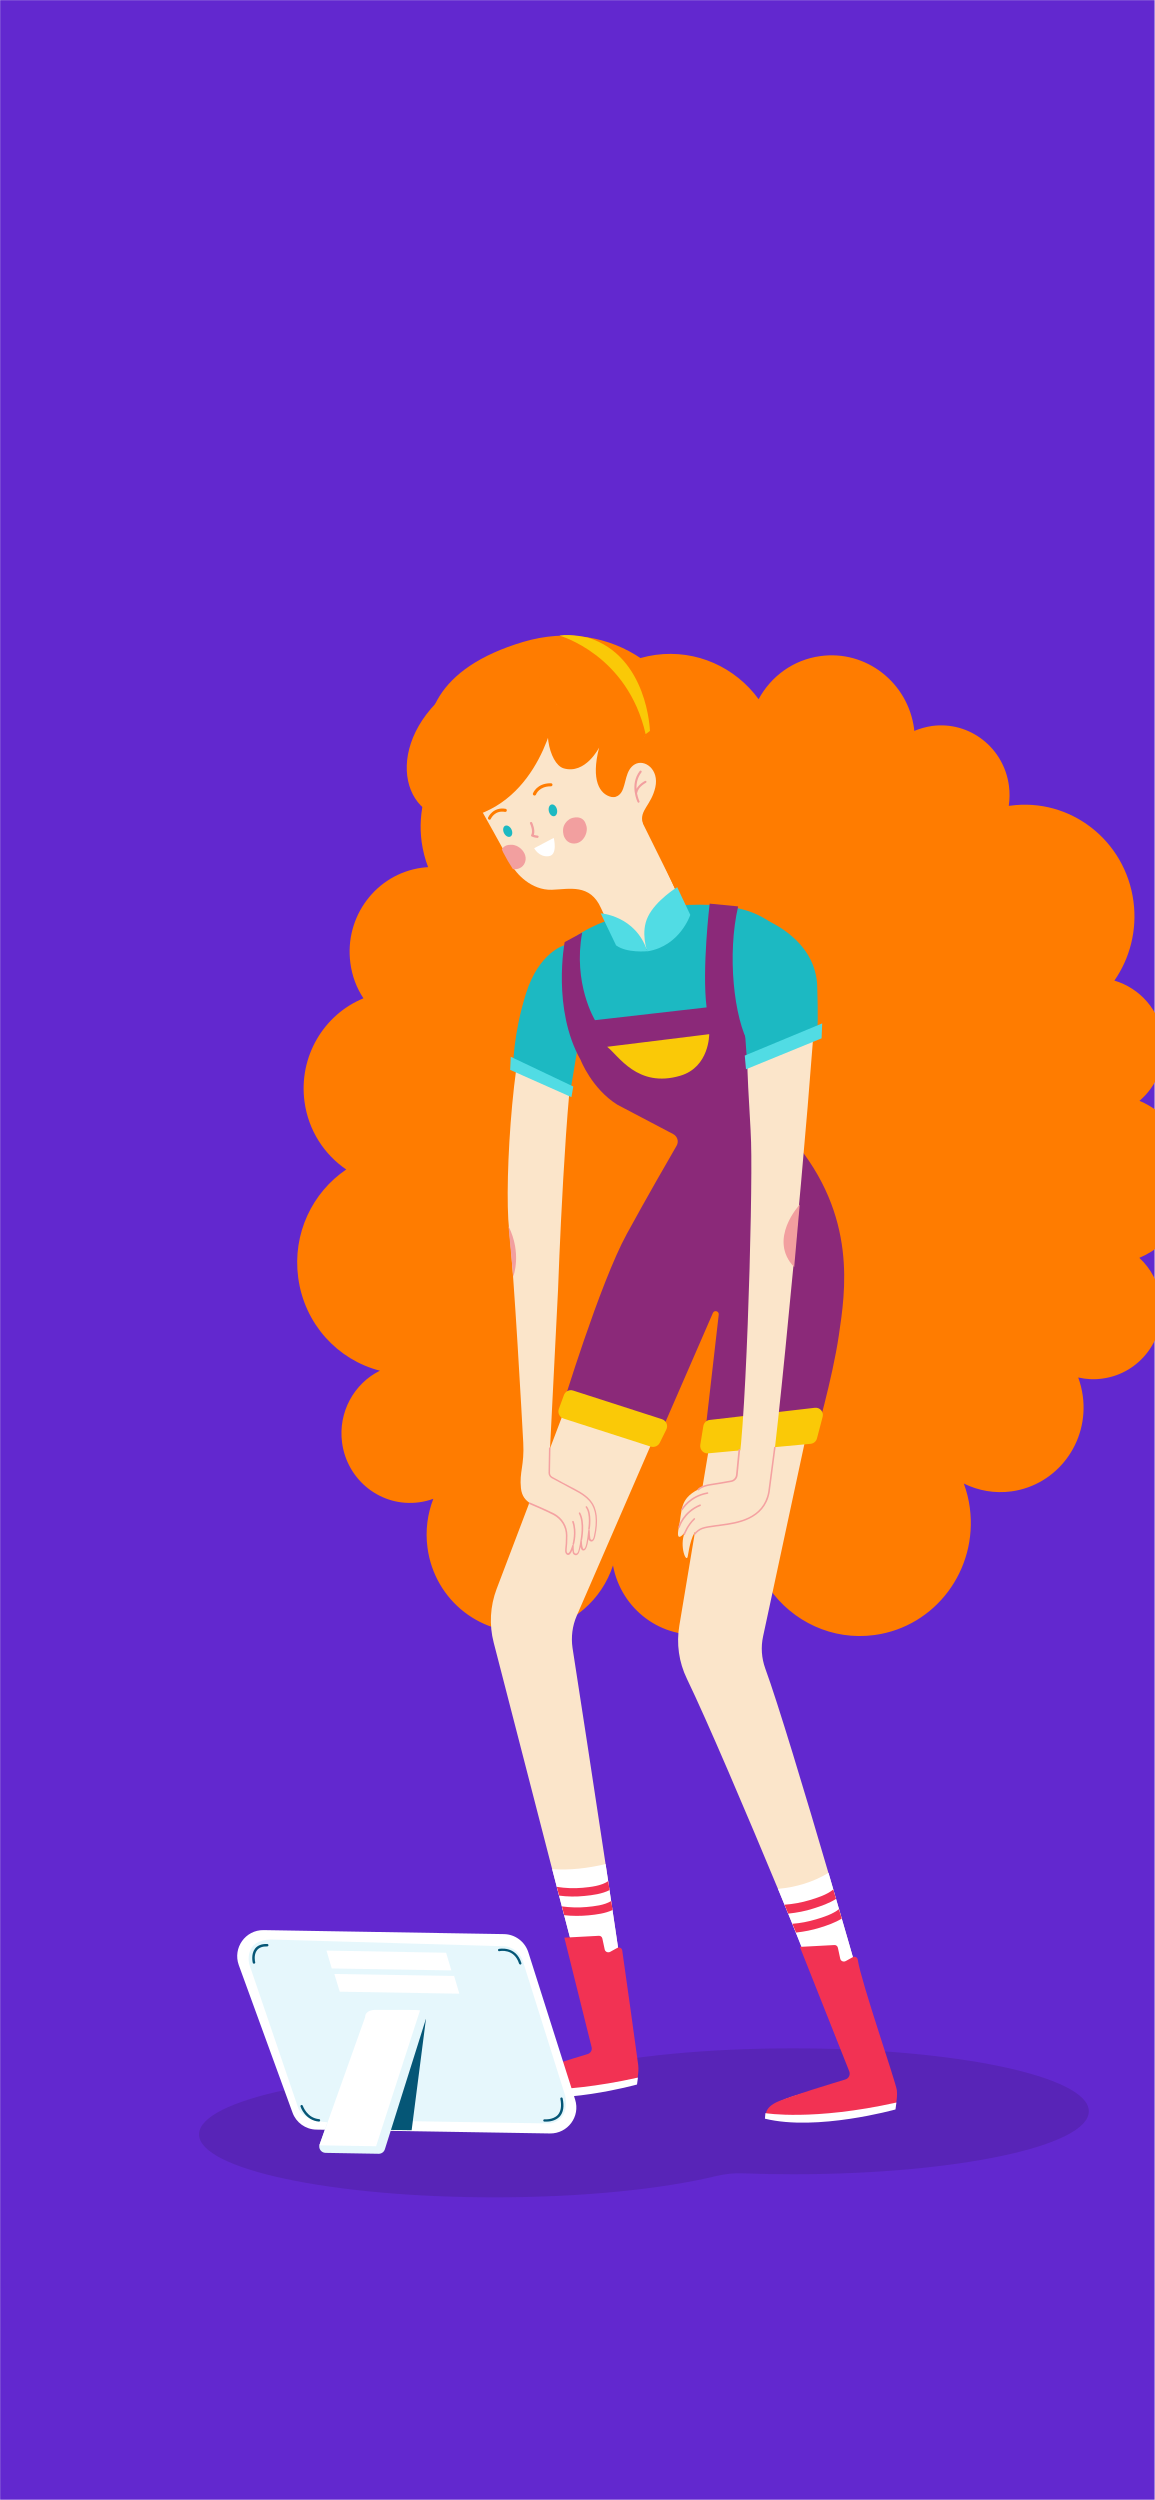
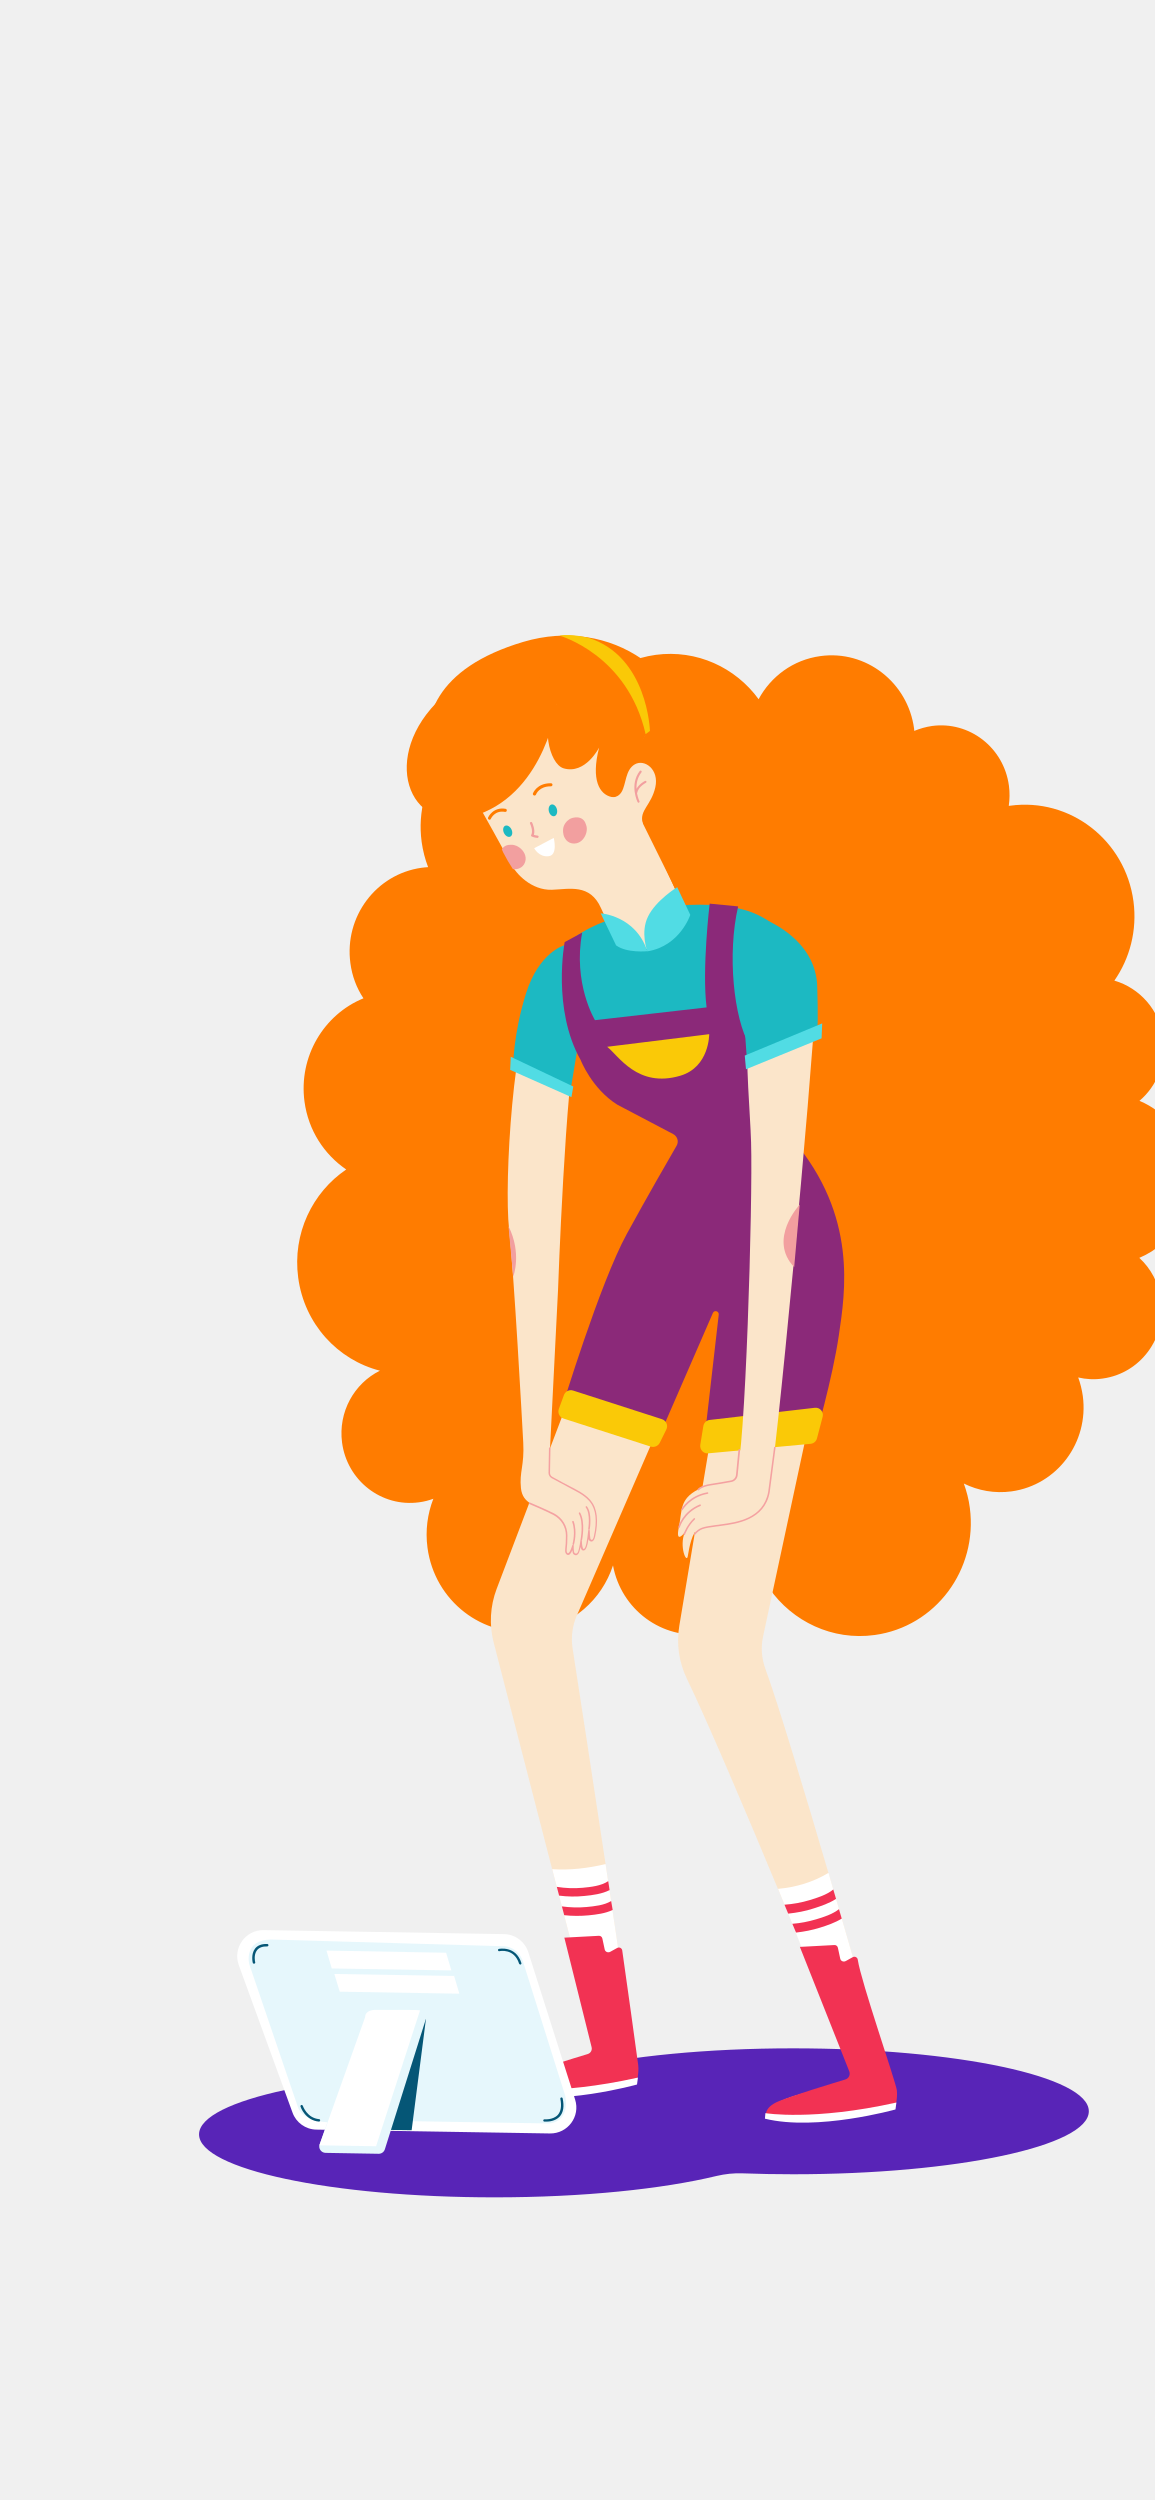
<svg xmlns="http://www.w3.org/2000/svg" version="1.1" id="Capa_1" x="0px" y="0px" viewBox="0 0 750 1624" style="enable-background:new 0 0 750 1624;" xml:space="preserve">
  <style type="text/css">
- 	.st0{fill:#6228cf;}
+ 	.st0{fill:#6228cf00;}
	.st1{fill:#FF7C00;}
	.st2{fill:#FBE5CA;}
	.st3{fill:#FFFFFF;}
	.st4{fill:#1CB9C2;}
	.st5{fill:#5824B7;}
	.st6{fill:#F29F9F;}
	.st7{fill:#FAC907;}
	.st8{fill:#8B2979;}
	.st9{fill:#F23253;}
	.st10{fill:#E6F7FC;}
	.st11{fill:#055676;}
	.st12{fill:#F4A1A1;}
	.st13{fill:#51DCE4;}
</style>
  <rect x="0.1" y="0.1" class="st0" width="749.9" height="1623.7" />
  <g style="transform: translateY(-120px)translateX(70px)">
    <g>
      <g>
        <g>
          <path class="st1" d="M703.2,878.6c-2.7-20.1-15.8-36.3-33-43.5c11.3-9.6,17.6-24.8,15.5-40.7c-2.4-18.3-15.4-32.6-31.8-37.4     c10-14.4,14.9-32.6,12.4-51.5c-5.3-39.7-41.2-67.5-80.2-62.1c-0.3,0-0.5,0.1-0.8,0.1c0.6-4.2,0.7-8.6,0.1-13.1     c-3.3-24.8-25.7-42.1-50-38.8c-4,0.6-7.9,1.7-11.5,3.2c0-0.5-0.1-0.9-0.1-1.4c-4-30.1-31.3-51.3-60.9-47.2     c-17.7,2.4-32.2,13.3-40.1,28c-15-20.6-40.2-32.4-66.9-28.8c-26,3.6-46.8,21-56.2,44c-10.7-4.2-22.6-5.7-34.8-4     c-39,5.4-66.3,41.9-61,81.5c0.8,5.7,2.2,11.2,4.2,16.4c-1.4,0.1-2.8,0.2-4.2,0.4c-29.6,4.1-50.3,31.8-46.3,61.9     c1.1,8.5,4.1,16.3,8.5,22.9c-25.7,10.5-42.2,37.8-38.3,67.1c2.5,18.7,12.8,34.3,27.1,44.1c-22,14.9-35,41.7-31.2,70.2     c4,30.2,25.7,53.5,53.1,60.5c-16.8,8.3-27.2,26.9-24.6,46.7c3.3,24.8,25.7,42.1,50,38.8c3.2-0.4,6.3-1.2,9.3-2.3     c-3.8,9.8-5.3,20.6-3.8,31.8c4.6,34.6,35.9,58.8,69.9,54.2c24.3-3.3,43.4-20.6,50.6-42.7c5.3,28.7,31.8,48.4,60.5,44.5     c18.3-2.5,33.2-14.1,41-29.6c15,21.5,41,34.1,68.5,30.3c39.5-5.4,67.1-42.4,61.8-82.6c-0.7-5.5-2.1-10.8-3.9-15.8     c9.3,4.6,20,6.6,31,5.1c29.6-4.1,50.3-31.8,46.3-61.9c-0.6-4.2-1.6-8.3-3-12.1c5.1,1.2,10.5,1.5,15.9,0.7     c24.3-3.3,41.4-26.1,38-50.9c-1.5-11-6.7-20.6-14.2-27.5C692.2,927.9,706.6,904.1,703.2,878.6z" />
        </g>
      </g>
    </g>
    <g>
      <g>
        <g>
          <path class="st2" d="M369.3,1020.7l-64.7,149c-2.8,6.5-3.7,13.7-2.7,20.7c7.8,50.3,40.3,261,40.3,274.1c0,0-1.7,5.2-9.6,7.9     s-59.4,7.9-66.4,6.1c-7-1.7,4.4-7.9,26.2-15.7s28.8-8.7,24.5-21.8c-3.7-11-51.1-195.4-66.2-254c-3-11.5-2.3-23.7,1.9-34.8     l62.5-164.6L369.3,1020.7z" />
        </g>
      </g>
    </g>
    <g>
      <g>
        <g>
          <path class="st3" d="M288.7,1334.2c13.9,53.8,26.4,101.2,28.2,106.6c4.4,13.1-2.6,14-24.5,21.8c-21.8,7.9-33.2,14-26.2,15.7     c7,1.7,58.5-3.5,66.4-6.1c7.9-2.6,9.6-7.9,9.6-7.9c0-6.9-9.1-69-18.8-133.4C311.9,1333.6,300.4,1335,288.7,1334.2z" />
        </g>
      </g>
    </g>
    <g>
      <g>
        <g>
          <path class="st2" d="M459.8,1024.2L425.7,1183c-1.5,6.9-1,14.1,1.4,20.8c16,43.6,69.9,231.3,80.7,272.1c1.7,6.4-1.9,13.1-8.3,15     c-0.1,0-0.2,0-0.2,0.1c-8,2.2-59.7,4.6-66.6,2.5c-6.9-2.1-0.2-7.6,22-14.3c22.2-6.7,29.3-7.2,25.6-20.5     c-3.1-11.2-77.8-193.7-104.1-248.2c-5.2-10.7-6.9-22.8-4.9-34.5l29-173.7L459.8,1024.2z" />
        </g>
      </g>
    </g>
    <g>
      <g>
        <g>
          <path class="st4" d="M441.8,814.6c0,0,9.4-36.9,10.3-54.3c0.9-17.5-12.2-43.7-42.4-50.2c-30.1-6.6-77.6,0.9-101.5,15.5     c-23.9,14.6-33.5,42.6-3.8,74c29.7,31.4,81.2,51.5,81.2,51.5L441.8,814.6z" />
        </g>
      </g>
    </g>
    <g>
      <g>
        <g>
          <path class="st5" d="M445.2,1450.6c-56.1,0-106.5,5.1-141.7,13.3c-7.1,1.7-14.4,2.4-21.6,2.2c-9.9-0.3-20.1-0.5-30.5-0.5     c-106.1,0-192.1,18.3-192.1,40.9c0,22.6,86,40.9,192.1,40.9c57.4,0,108.9-5.4,144.1-13.9c5.5-1.3,11.1-1.9,16.7-1.7     c10.7,0.4,21.7,0.6,33,0.6c106.1,0,192.1-18.3,192.1-40.9C637.4,1468.9,551.3,1450.6,445.2,1450.6z" />
        </g>
      </g>
    </g>
    <g>
      <g>
        <g>
          <path class="st2" d="M350.4,654.5c-0.3-0.4-0.5-0.9-0.8-1.3c-2.1-3.1-4-6.3-5.7-9.6c-3.5-5.9-6.8-11.9-9.2-18.5     c-2.3-6.3,1.8-12.3,7.3-14.9c4.8-7.6,6.6-15.8,15.8-20.9c3.4-1.9,7.1-2.1,10.5-0.9c1.8-0.5,3.7-0.8,5.6-0.7     c-6.9-12.2-19.4-23.8-37.3-28.5c-29.8-7.9-93.8,10.5-103.4,44.7c-9.6,34.2,8.3,40.2,8.3,40.2s16.7,29.7,20.2,36.7     c3.5,7,13.6,17.6,26.8,17.2c11.4-0.4,24.8-4.1,31.9,11.9c5.2,11.8,11.9,24.6,11.9,24.6s27.4,12.8,43.2-21.4c0,0-21.3-47-23.9-54     C351,657.7,350.6,656.1,350.4,654.5z" />
        </g>
      </g>
    </g>
    <g>
      <g>
        <g>
          <path class="st1" d="M241.8,645.4c0,0-26.8,0-32.9-29.2s3.7-62.1,60.9-79.2c57.3-17.1,111,21.1,111,75.9c0,0-2.5-22.3-19.6-21.1     c-17.1,1.2-15.8,18.3-17.1,34.1c-1.2,15.8-35.9,22.4-24.9-20.3c0,0-8.9,17.7-23.1,13.5c-9.6-2.9-15.3-29.8-4.4-42     C291.8,577.2,221.5,591.4,241.8,645.4z" />
        </g>
      </g>
    </g>
    <g>
      <g>
        <g>
          <g>
            <path class="st6" d="M256.9,673.8c-0.1-0.2-0.2-0.5-0.3-0.7c-0.2-0.4-0.4-0.9-0.6-1.3c0.9-1.7,2.6-3,5.4-3c0.2,0,0.4,0,0.6,0      c0.7-0.1,1.4,0,2.1,0.2c3.2,0.8,6.2,3.5,7.1,6.8c0.9,3.2-0.5,6.7-3.5,8.1c-0.6,0.3-1.2,0.5-1.8,0.6c-0.2,0.1-0.5,0.1-0.7,0.1      c0,0-0.8,0.1-2,0C260.9,681.1,258.8,677.5,256.9,673.8z" />
          </g>
        </g>
      </g>
    </g>
    <g>
      <g>
        <g>
          <g>
            <path class="st6" d="M310.6,655.5c0.1,0.2,0.1,0.4,0.2,0.6c0.2,0.6,0.4,1.3,0.4,2.1c0.1,3.3-1.7,7-4.5,8.7      c-2.8,1.7-6.6,1.4-8.8-1.1c-0.4-0.5-0.8-1-1.1-1.6c-0.1-0.2-0.2-0.4-0.3-0.6c0,0-1-2.1-0.7-5.1c0.3-2.9,2.3-5.2,4.2-6.4      C301.9,650.9,308.7,649.2,310.6,655.5z" />
          </g>
        </g>
      </g>
    </g>
    <g>
      <g>
        <g>
          <g>
            <g>
              <path class="st6" d="M279.3,664.3c-0.1,0-0.2,0.1-0.3,0c-1.6-0.1-3.5-0.8-3.6-0.9c-0.2-0.1-0.4-0.3-0.4-0.5       c-0.1-0.2-0.1-0.4,0.1-0.6c1.2-2.1-0.1-5.9-0.8-7.3c-0.2-0.4,0-0.8,0.4-1c0.4-0.2,0.8,0,1,0.4c0.1,0.2,2.2,4.7,1.1,7.9       c0.6,0.2,1.6,0.5,2.4,0.5c0.4,0,0.7,0.4,0.7,0.8C279.8,663.9,279.6,664.2,279.3,664.3z" />
            </g>
          </g>
        </g>
      </g>
    </g>
    <g>
      <g>
        <g>
          <g>
            <path class="st3" d="M289.7,664.3L277,671c0,0,3,5.9,9.3,5.2C292.6,675.6,289.7,664.3,289.7,664.3z" />
          </g>
        </g>
      </g>
    </g>
    <g>
      <g>
        <g>
          <path class="st1" d="M248,652.5c-0.1,0-0.3,0-0.4-0.1c-0.5-0.2-0.8-0.8-0.5-1.4c0-0.1,3.2-7,11.3-5.6c0.6,0.1,0.9,0.6,0.8,1.2     c-0.1,0.6-0.6,0.9-1.2,0.8c-6.6-1.2-9.1,4.4-9.1,4.4C248.8,652.2,248.4,652.5,248,652.5z" />
        </g>
      </g>
    </g>
    <g>
      <g>
        <g>
          <path class="st1" d="M277.2,636.8c-0.1,0-0.2,0-0.4-0.1c-0.5-0.2-0.8-0.8-0.6-1.3c0.1-0.3,2.6-6.6,11.4-6.6c0.1,0,0.2,0,0.3,0     c0.6,0,1,0.5,1,1c0,0.6-0.6,1-1,1c-0.1,0-0.1,0-0.2,0c-7.4,0-9.4,5-9.5,5.3C278,636.6,277.6,636.8,277.2,636.8z" />
        </g>
      </g>
    </g>
    <g>
      <g>
        <g>
          <path class="st7" d="M352.2,594.8c0,0-1.4-48.4-40-60.5c0,0-11.1-2.8-18.8-1.4c0,0,44.2,12.2,56,64L352.2,594.8z" />
        </g>
      </g>
    </g>
    <g>
      <g>
        <g>
          <path class="st2" d="M286.7,1072.7c-0.2,3.5,1.8,6.9,5,8.4c5.5,2.7,13.9,7.1,19.1,11c8.2,6.2,7.3,19.1,5.6,25.8     c-1.7,6.7-4.1-2.8-3.8-7.1c0,0,0.3,12.4-1.8,16c-2.1,3.6-3.3-6.4-3.3-6.4s0.1,7.4-3.2,9.7c-3.3,2.2-2-6.9-2-6.9s-1.8,8.5-3.6,7.2     c-1.8-1.4-0.7-7.5-0.8-14.3s-4.8-10.9-12-14.5s-16.4-4.3-17.5-14.9c-1.1-10.6,2.3-14.7,1.5-29.6s-5.9-108-9.2-138.6     c-3.4-30.5,2.9-134.6,17.7-152.1c14.9-17.5,34.3-4.3,26.6,25.4s-12.5,166.1-12.5,166.1L286.7,1072.7z" />
        </g>
      </g>
    </g>
    <g>
      <g>
        <g>
          <path class="st4" d="M296.4,734.1c0,0-16.3,4.5-24.7,31.2s-8.4,48-8.4,48l37.1,16.3l4.5-27.2L296.4,734.1z" />
        </g>
      </g>
    </g>
    <g>
      <g>
        <g>
          <path class="st8" d="M386.9,1061l72.5-6.2c0,0,11.4-39.3,15.5-67.3c4.1-28,12.4-77.6-30-127.3l-1.8-2.6c-4.8-6.9-6.6-15.5-5-23.7     l3.7-19.2c0,0-14.5,2.1-24.8-15.5c-10.4-17.6-14.7-59.4-7.5-90.4l-18.5-1.8c0,0-5.1,42.6-2,67.4l-72.5,8.3     c0,0-14.5-23.8-8.3-56.9l-11.4,6.2c0,0-8.3,43.5,10.4,76.6c0,0,7.2,18.6,23.8,29l36.3,19.1c2.8,1.5,3.8,4.9,2.2,7.6     c-5.7,9.8-19,32.9-32.3,57.2c-17.6,32.1-42.4,113.9-42.4,113.9l62.1,20.7l36.2-83.2c0.9-2.1,4-1.2,3.8,1L386.9,1061z" />
        </g>
      </g>
    </g>
    <g>
      <g>
        <g>
          <path class="st7" d="M390,1064.1l66.6-6.2c2-0.2,3.6-1.6,4.1-3.5l3.7-14.1c0.8-3.2-1.8-6.2-5.1-5.8l-68.3,7.9     c-2.1,0.2-3.7,1.8-4.1,3.9l-2,12.3C384.5,1061.7,387,1064.4,390,1064.1z" />
        </g>
      </g>
    </g>
    <g>
      <g>
        <g>
          <path class="st7" d="M352.7,1059.7l-56.6-18.2c-2.6-0.8-4-3.7-3.1-6.2l3.3-9c0.9-2.5,3.5-3.8,6-3l57.7,18.6     c2.8,0.9,4.2,4.1,2.8,6.8l-4.3,8.7C357.4,1059.4,354.9,1060.4,352.7,1059.7z" />
        </g>
      </g>
    </g>
    <g>
      <g>
        <g>
          <path class="st7" d="M324.4,800l66.3-8.2c0,0,0.2,21.4-18.8,27C344.1,827,331.8,805.7,324.4,800z" />
        </g>
      </g>
    </g>
    <g>
      <g>
        <g>
          <path class="st2" d="M440.8,731.5c-35.4,5.4-24,92.5-22.9,130.5c1.2,38-3.8,205.7-9.7,216.3c-3,5.4-8.7,6.2-13.9,6.5     c-1.5-0.1-3-0.1-4.6,0.3c-2.8,0.3-5.1,0.8-6.3,2.5c-12,6.3-10.2,13.4-12.4,24.4c-2.5,11.8,3.8,3.5,3.8,3.5     c-3.7,9.1,1.2,20.6,2,15.3c0.9-5.3,2.6-15.8,7.4-18.3c0.1-0.1,0.3-0.2,0.5-0.2l13.7-1.7c20.5-4.6,26-5.7,30.6-19.1     c4.6-13.4,28.8-276.3,30.5-318.2C461.2,731.3,440.8,731.5,440.8,731.5z" />
        </g>
      </g>
    </g>
    <g>
      <g>
        <g>
          <path class="st4" d="M424.9,716.5c0,0,36,12.5,36,45.7c0,0,0.7,19.4,0,27.7l-45.7,18.7l-2.1-29.8     C413.1,778.8,404.1,724.8,424.9,716.5z" />
        </g>
      </g>
    </g>
    <g>
      <g>
        <g>
          <path class="st9" d="M325.1,1342c-4.6,3.1-11.3,3.8-16.6,4.3c-5.6,0.5-11.2,0.3-16.8-0.6c0.5,1.9,1,3.8,1.5,5.7     c5.5,0.7,11.1,0.8,16.6,0.2c5.2-0.5,11.3-1.3,16.2-3.8C325.7,1345.9,325.4,1344,325.1,1342z" />
        </g>
      </g>
    </g>
    <g>
      <g>
        <g>
          <path class="st3" d="M507.8,1475.9c-5.5-20.9-22.4-80.4-39.6-139.3c-9.9,6-21.2,9.4-32.8,10.4c23,55.3,41.1,107.1,44.9,111.7     c10.9,13,4,13.4-25.6,20.5c-22.6,5.4-28.9,12.2-22,14.3c6.9,2.1,58.6-0.3,66.6-2.5c0.1,0,0.2,0,0.2-0.1     C505.8,1489,509.4,1482.3,507.8,1475.9z" />
        </g>
      </g>
    </g>
    <g>
      <g>
        <g>
          <path class="st9" d="M456,1354.3c-5.3,1.6-10.8,2.6-16.4,3c0.8,1.9,1.6,3.9,2.4,5.8c5.6-0.6,11.2-1.6,16.6-3.4     c4.7-1.5,10.1-3.3,14.5-6.2c-0.6-2-1.2-4.1-1.8-6.1C467.1,1350.9,460.9,1352.8,456,1354.3z" />
        </g>
      </g>
    </g>
    <g>
      <g>
        <g>
          <path class="st9" d="M460.1,1366.8c-5,1.5-10.2,2.5-15.4,2.9c0.8,1.9,1.6,3.8,2.4,5.7c5.3-0.6,10.5-1.6,15.6-3.2     c4.5-1.4,9.8-3.2,14.1-5.9c-0.6-2-1.2-4-1.8-6.1C470.8,1363.5,464.9,1365.4,460.1,1366.8z" />
        </g>
      </g>
    </g>
    <g>
      <g>
        <g>
          <path class="st9" d="M296.6,1378.7l22.4-1.2c1.1-0.1,2.1,0.7,2.3,1.8l1.5,7c0.3,1.6,2.1,2.4,3.6,1.6l4.5-2.5     c1.4-0.8,3.1,0.1,3.3,1.6c2,14,9.8,69.6,10.4,74.6c0.6,5.7-1.3,12.1-1.3,12.1s-48.5,11.5-83.6,5.7c0,0-2.6-6.4,8.3-10.8     c8.8-3.6,34.5-11.5,43.8-14.3c1.9-0.6,3-2.5,2.5-4.5L296.6,1378.7z" />
        </g>
      </g>
    </g>
    <g>
      <g>
        <g>
          <path class="st3" d="M259.3,1476.5c0,0,30.9,5.2,85.1-6.9l-0.6,4.5c0,0-51,14.3-84.8,6L259.3,1476.5z" />
        </g>
      </g>
    </g>
    <g>
      <g>
        <g>
          <path class="st9" d="M449.6,1384.7l22.4-1.2c1.1-0.1,2.1,0.7,2.3,1.8l1.5,7c0.3,1.6,2.1,2.4,3.6,1.6l4.5-2.5     c1.4-0.8,3.1,0.1,3.3,1.6c2,14,24.9,79.9,25.4,84.9c0.6,5.7-1.3,12.1-1.3,12.1s-48.5,11.5-83.6,5.7c0,0-2.6-6.4,8.3-10.8     c8.6-3.6,33.4-11.1,43.2-14.1c2.2-0.7,3.3-3,2.5-5.2L449.6,1384.7z" />
        </g>
      </g>
    </g>
    <g>
      <g>
        <g>
          <path class="st3" d="M427.2,1492.7c0,0,30.9,5.2,85.1-6.9l-0.6,4.5c0,0-51,14.3-84.8,6L427.2,1492.7z" />
        </g>
      </g>
    </g>
    <g>
      <g>
        <g>
          <path class="st9" d="M327,1354.9c-4.5,2.8-10.9,3.4-16,3.9c-5.4,0.5-10.7,0.3-16-0.4c0.5,1.9,1,3.8,1.5,5.7     c5.3,0.6,10.6,0.6,15.9,0.1c5-0.5,10.8-1.2,15.6-3.5C327.6,1358.7,327.3,1356.8,327,1354.9z" />
        </g>
      </g>
    </g>
    <g>
      <g>
        <g>
          <path class="st6" d="M263.4,949.3c0,0,5.8-15-3.1-32.8L263.4,949.3z" />
        </g>
      </g>
    </g>
    <g>
      <g>
        <g>
          <path class="st6" d="M445.9,943.1l3.6-40.6C449.5,902.5,428.5,925,445.9,943.1z" />
        </g>
      </g>
    </g>
    <g>
      <g>
        <g>
          <g>
            <path class="st3" d="M135.5,1503.4l151.7,2.5c11.6,0.2,19.9-11,16.4-22l-30.4-95.7c-2.2-6.9-8.6-11.7-15.8-11.8l-156.1-2.6      c-11.9-0.2-20.2,11.6-16.2,22.7l34.9,95.8C122.3,1498.8,128.5,1503.3,135.5,1503.4z" />
          </g>
        </g>
      </g>
      <g>
        <g>
          <g>
            <path class="st10" d="M145,1498.7c0,0-18.1,0.3-21.5-10l-31.6-92.8c0,0-4-15.7,14.1-16l151.8,4.4c0,0,9.6,0.2,12.5,11.7      l26.9,85.5c0,0,3.9,16.3-10.5,17.9l-103.1-1.7l18-68.4l-29.7,8.5L145,1498.7z" />
          </g>
        </g>
      </g>
      <g>
        <g>
          <g>
            <polygon class="st11" points="183.5,1503.6 197.4,1503.8 206.7,1431.5 198.5,1434.5     " />
          </g>
        </g>
      </g>
      <g>
        <g>
          <g>
            <path class="st10" d="M202.8,1426.1l-31.3-0.5c-1.8,0-3.3,1.1-3.9,2.7l-30,84.7c-0.9,2.6,1,5.4,3.8,5.5l34.6,0.6      c1.8,0,3.4-1.1,4-2.9l26.7-84.8C207.5,1428.9,205.6,1426.2,202.8,1426.1z" />
          </g>
        </g>
      </g>
      <g>
        <g>
          <g>
            <path class="st3" d="M202.8,1426.1l-28.5,88.1l-36.8-0.6l29.7-83.3c0,0-0.5-4.8,7.3-4.7C182.4,1425.8,203.7,1425.3,202.8,1426.1      z" />
          </g>
        </g>
      </g>
      <g>
        <g>
          <g>
            <path class="st11" d="M137.2,1498.2C137.2,1498.2,137.2,1498.2,137.2,1498.2c-8.9-0.8-11.9-9.4-12-9.8c-0.1-0.4,0.1-0.8,0.5-1      c0.4-0.1,0.8,0.1,1,0.5c0.1,0.3,2.8,8,10.6,8.7c0.4,0,0.7,0.4,0.7,0.8C137.9,1497.9,137.6,1498.2,137.2,1498.2z" />
          </g>
        </g>
      </g>
      <g>
        <g>
          <g>
            <path class="st11" d="M94.9,1395.6c-0.3,0-0.7-0.2-0.7-0.6c-0.1-0.2-1.3-5.6,1.5-9.2c1.6-2.1,4.3-3.1,7.9-3      c0.4,0,0.8,0.4,0.8,0.8c0,0.4-0.4,0.8-0.8,0.8c-3.1-0.1-5.3,0.8-6.6,2.4c-2.4,3-1.3,7.9-1.2,7.9c0.1,0.4-0.2,0.8-0.6,0.9      C95,1395.6,95,1395.6,94.9,1395.6z" />
          </g>
        </g>
      </g>
      <g>
        <g>
          <g>
            <path class="st11" d="M267.9,1396.1c-0.3,0-0.6-0.2-0.7-0.5c-3.2-10.1-12.4-8.2-12.8-8.1c-0.4,0.1-0.8-0.2-0.9-0.6      c-0.1-0.4,0.2-0.8,0.6-0.9c0.1,0,11-2.3,14.6,9.2c0.1,0.4-0.1,0.8-0.5,1C268.1,1396.1,268,1396.1,267.9,1396.1z" />
          </g>
        </g>
      </g>
      <g>
        <g>
          <g>
            <path class="st11" d="M284.4,1498.2c-0.5,0-0.7,0-0.8,0c-0.4,0-0.7-0.4-0.7-0.8c0-0.4,0.4-0.7,0.8-0.7c0.1,0,5.6,0.5,8.7-2.9      c2-2.3,2.5-5.8,1.6-10.4c-0.1-0.4,0.2-0.8,0.6-0.9c0.4-0.1,0.8,0.2,0.9,0.6c1.1,5.2,0.5,9.1-1.9,11.8      C290.7,1498,286.2,1498.3,284.4,1498.2z" />
          </g>
        </g>
      </g>
      <g>
        <g>
          <g>
            <polygon class="st3" points="223.2,1400 145.5,1398.7 142.1,1387.1 219.8,1388.5     " />
          </g>
        </g>
      </g>
      <g>
        <g>
          <g>
            <polygon class="st3" points="228.4,1415.1 150.7,1413.8 147.2,1402.3 225,1403.6     " />
          </g>
        </g>
      </g>
    </g>
    <g>
      <g>
        <g>
          <path class="st1" d="M291.8,577.2c0,0-7.1,56-50.8,71.8s-64.7-33.9-27.8-72.2S301.9,562.5,291.8,577.2z" />
        </g>
      </g>
    </g>
    <g>
      <g>
        <g>
          <path class="st12" d="M381.2,1117.1c-0.1,0-0.2,0-0.3-0.1c-0.2-0.2-0.2-0.5-0.1-0.7c3.4-4.1,5.8-4.5,14.6-5.7l1-0.1     c0.6-0.1,1.3-0.2,2-0.3c10.3-1.4,27.4-3.7,30.6-21l3.8-28.9c0-0.3,0.3-0.5,0.6-0.4c0.3,0,0.5,0.3,0.4,0.6l-3.8,28.9     c-3.3,18.1-21.6,20.5-31.5,21.8c-0.7,0.1-1.4,0.2-2,0.3l-1,0.1c-8.7,1.2-10.8,1.5-14,5.4C381.5,1117,381.3,1117.1,381.2,1117.1z" />
        </g>
      </g>
    </g>
    <g>
      <g>
        <g>
          <path class="st12" d="M374.5,1117.2c-0.1,0-0.1,0-0.2,0c-0.3-0.1-0.4-0.4-0.3-0.7c0.1-0.2,2.2-6,6.7-10.2c0.2-0.2,0.5-0.2,0.7,0     c0.2,0.2,0.2,0.5,0,0.7c-4.3,4-6.4,9.7-6.4,9.8C374.9,1117.1,374.7,1117.2,374.5,1117.2z" />
        </g>
      </g>
    </g>
    <g>
      <g>
        <g>
          <path class="st12" d="M371.1,1112.5c0,0-0.1,0-0.1,0c-0.3-0.1-0.4-0.4-0.4-0.6c0.1-0.4,2.9-10,14-14.6c0.3-0.1,0.6,0,0.7,0.3     c0.1,0.3,0,0.6-0.3,0.7c-10.6,4.3-13.4,13.8-13.4,13.9C371.6,1112.4,371.4,1112.5,371.1,1112.5z" />
        </g>
      </g>
    </g>
    <g>
      <g>
        <g>
          <path class="st12" d="M373.1,1101.1c-0.1,0-0.2,0-0.3-0.1c-0.2-0.1-0.3-0.5-0.2-0.7c0.2-0.4,5.1-8.8,16.9-10.9     c0.3-0.1,0.5,0.1,0.6,0.4c0.1,0.3-0.1,0.5-0.4,0.6c-11.3,2-16.1,10.3-16.2,10.4C373.5,1101,373.3,1101.1,373.1,1101.1z" />
        </g>
      </g>
    </g>
    <g>
      <g>
        <g>
          <path class="st12" d="M302.4,1123.6c0,0-0.1,0-0.1,0c-0.3-0.1-0.4-0.4-0.4-0.6c0-0.1,2.2-7.7-0.2-14.3c-0.1-0.3,0-0.6,0.3-0.7     c0.3-0.1,0.6,0,0.7,0.3c2.4,7,0.3,14.6,0.2,14.9C302.9,1123.5,302.6,1123.6,302.4,1123.6z" />
        </g>
      </g>
    </g>
    <g>
      <g>
        <g>
          <path class="st12" d="M307.6,1120.9c0,0-0.1,0-0.1,0c-0.3-0.1-0.5-0.3-0.4-0.6c0-0.1,2.2-11.1-1.1-17.1c-0.1-0.2,0-0.6,0.2-0.7     c0.2-0.1,0.6-0.1,0.7,0.2c3.5,6.3,1.3,17.3,1.2,17.8C308,1120.7,307.8,1120.9,307.6,1120.9z" />
        </g>
      </g>
    </g>
    <g>
      <g>
        <g>
          <path class="st12" d="M312.6,1113.8C312.5,1113.8,312.5,1113.8,312.6,1113.8c-0.4-0.1-0.6-0.3-0.5-0.6c0-0.1,1.6-9.8-1.6-14     c-0.2-0.2-0.1-0.6,0.1-0.7c0.2-0.2,0.5-0.1,0.7,0.1c3.5,4.6,1.9,14.4,1.8,14.9C313,1113.6,312.8,1113.8,312.6,1113.8z" />
        </g>
      </g>
    </g>
    <g>
      <g>
        <g>
          <path class="st12" d="M304.2,1130.3c-0.7,0-1.3-0.4-1.7-0.7c-0.4-0.4-0.6-1.5-0.7-2.6c-0.9,2.2-1.9,3.3-3,3.1     c-1.1-0.2-1.7-1.6-1.7-2.5c0-0.5,0.1-1.1,0.1-1.9c0.2-1.5,0.4-3.9,0.4-8.2c0-5.6-3-10.6-8-13.3c-4.4-2.4-15.7-7.2-15.8-7.2     c-0.3-0.1-0.4-0.4-0.3-0.7c0.1-0.3,0.4-0.4,0.7-0.3c0.1,0,11.4,4.9,15.9,7.2c5.3,2.9,8.5,8.2,8.5,14.2c0,4.4-0.2,6.8-0.4,8.3     c-0.1,0.7-0.1,1.3-0.1,1.8c0,0.6,0.4,1.5,0.8,1.5c0.2,0,1.3,0,2.8-5.1c0.1-0.2,0.3-0.4,0.6-0.4c0.3,0,0.4,0.3,0.4,0.5     c-0.1,2,0.1,4.4,0.5,4.8c0.3,0.3,0.8,0.5,1.2,0.4c0.5-0.1,1-0.7,1.3-1.7c0.8-2.6,1.3-6.6,1.3-6.6c0-0.3,0.3-0.5,0.5-0.4     c0.3,0,0.5,0.2,0.5,0.5c0,2.6,0.5,5.1,1.1,5.2c0.1,0,0.2,0,0.4-0.1c1.1-0.8,1.9-4.8,2.6-11.9c0-0.3,0.3-0.5,0.5-0.5     c0.3,0,0.5,0.2,0.5,0.5c0,1.2,0.2,4.5,0.4,5.3c0.1,0.3,0.5,0.8,0.9,0.8c0,0,0,0,0,0c0.6,0,1.1-0.9,1.4-2.4     c2.2-9.9,1.3-17.6-2.6-22.3c-0.1-0.1-2.4-3.5-9.4-7.1c-5.5-2.9-12.7-6.8-15.5-8.3c-1.2-0.7-2-2-2-3.4l0.3-16.1     c0-0.3,0.2-0.5,0.5-0.5c0,0,0,0,0,0c0.3,0,0.5,0.2,0.5,0.5l-0.3,16.1c0,1,0.5,2,1.4,2.5c2.8,1.6,10,5.5,15.5,8.3     c7.3,3.8,9.6,7.2,9.7,7.4c4.1,5,5,13,2.7,23.2c-0.6,2.6-1.6,3.2-2.4,3.2c0,0,0,0,0,0c-0.9,0-1.7-0.8-1.9-1.6c0,0,0,0,0-0.1     c-0.8,5.2-1.6,6.6-2.4,7.2c-0.4,0.3-0.8,0.4-1.2,0.3c-0.8-0.1-1.3-1.1-1.6-2.3c-0.2,1-0.4,2-0.7,2.9c-0.5,1.7-1.4,2.3-2,2.4     C304.6,1130.3,304.4,1130.3,304.2,1130.3z" />
        </g>
      </g>
    </g>
    <g>
      <g>
        <g>
          <path class="st12" d="M383.6,1088.2c-0.1,0-0.2,0-0.3-0.1c-0.2-0.2-0.3-0.5-0.1-0.7c0.1-0.1,1.8-2.5,8.6-3.5     c4.1-0.6,9.3-1.5,13-2.2c1.8-0.3,3.1-1.8,3.3-3.6l1.6-16.3c0-0.3,0.3-0.5,0.6-0.5c0.3,0,0.5,0.3,0.5,0.6l-1.6,16.3     c-0.2,2.3-1.9,4.1-4.1,4.5c-3.7,0.7-9,1.6-13.1,2.2c-6.2,0.9-7.9,3-7.9,3.1C383.9,1088.1,383.7,1088.2,383.6,1088.2z" />
        </g>
      </g>
    </g>
    <g>
      <g>
        <g>
          <path class="st13" d="M369.9,696.3l8.5,18c0,0-6.6,20.3-27.9,23.7c0,0-4.7-12.3,0.5-22.7C356.1,704.8,369.9,696.3,369.9,696.3z" />
        </g>
      </g>
    </g>
    <g>
      <g>
        <g>
          <path class="st13" d="M320.2,713.3c0,0,22.7,1.4,30.3,24.6c0,0-13.2,1.4-20.3-3.8L320.2,713.3z" />
        </g>
      </g>
    </g>
    <g>
      <g>
        <g>
          <polygon class="st13" points="414.6,814.6 463.7,794.5 464.1,784.8 413.8,805.7    " />
        </g>
      </g>
    </g>
    <g>
      <g>
        <g>
          <polygon class="st13" points="301.2,832.7 261.4,815 261.8,806.5 302.4,825.8    " />
        </g>
      </g>
    </g>
    <g>
      <g>
        <g>
          <ellipse transform="matrix(0.9016 -0.4325 0.4325 0.9016 -259.8766 177.2538)" class="st4" cx="259.8" cy="660" rx="2.7" ry="3.9" />
        </g>
      </g>
    </g>
    <g>
      <g>
        <g>
          <ellipse transform="matrix(0.972 -0.2348 0.2348 0.972 -143.7106 85.9979)" class="st4" cx="289.2" cy="646.4" rx="2.7" ry="3.9" />
        </g>
      </g>
    </g>
    <path class="st1" d="M368.5,697.1l-32.4-65.4l18.3-2.1C354.4,629.6,379.5,690.8,368.5,697.1z" />
    <path class="st2" d="M325.5,637.7c0,0,5.3,1.7,8.3-3.3c3-5,2.3-14.3,8.6-17.9s15.9,3.3,13.3,14.9s-10.3,14.9-8.3,22.9s-4,11-4,11  S322.5,649,325.5,637.7z" />
    <g>
      <g>
        <g>
          <g>
            <path class="st6" d="M349,627.3c-0.2,0.1-3.7,1.8-5.5,5.1c-0.2-3.3,0.5-7.2,3.2-10.7c0.2-0.3,0.2-0.7-0.1-1      c-0.3-0.2-0.7-0.2-1,0.1c-6.9,9-1.5,20.2-1.4,20.3c0.2,0.3,0.6,0.5,0.9,0.3c0,0,0,0,0,0c0.3-0.2,0.5-0.6,0.3-0.9      c0,0-1-2.1-1.6-5.2c0-0.1,0.1-0.1,0.1-0.2c0.8-4.2,5.6-6.5,5.7-6.6c0.3-0.2,0.5-0.6,0.3-0.9C349.7,627.3,349.3,627.1,349,627.3z      " />
          </g>
        </g>
      </g>
    </g>
  </g>
</svg>
